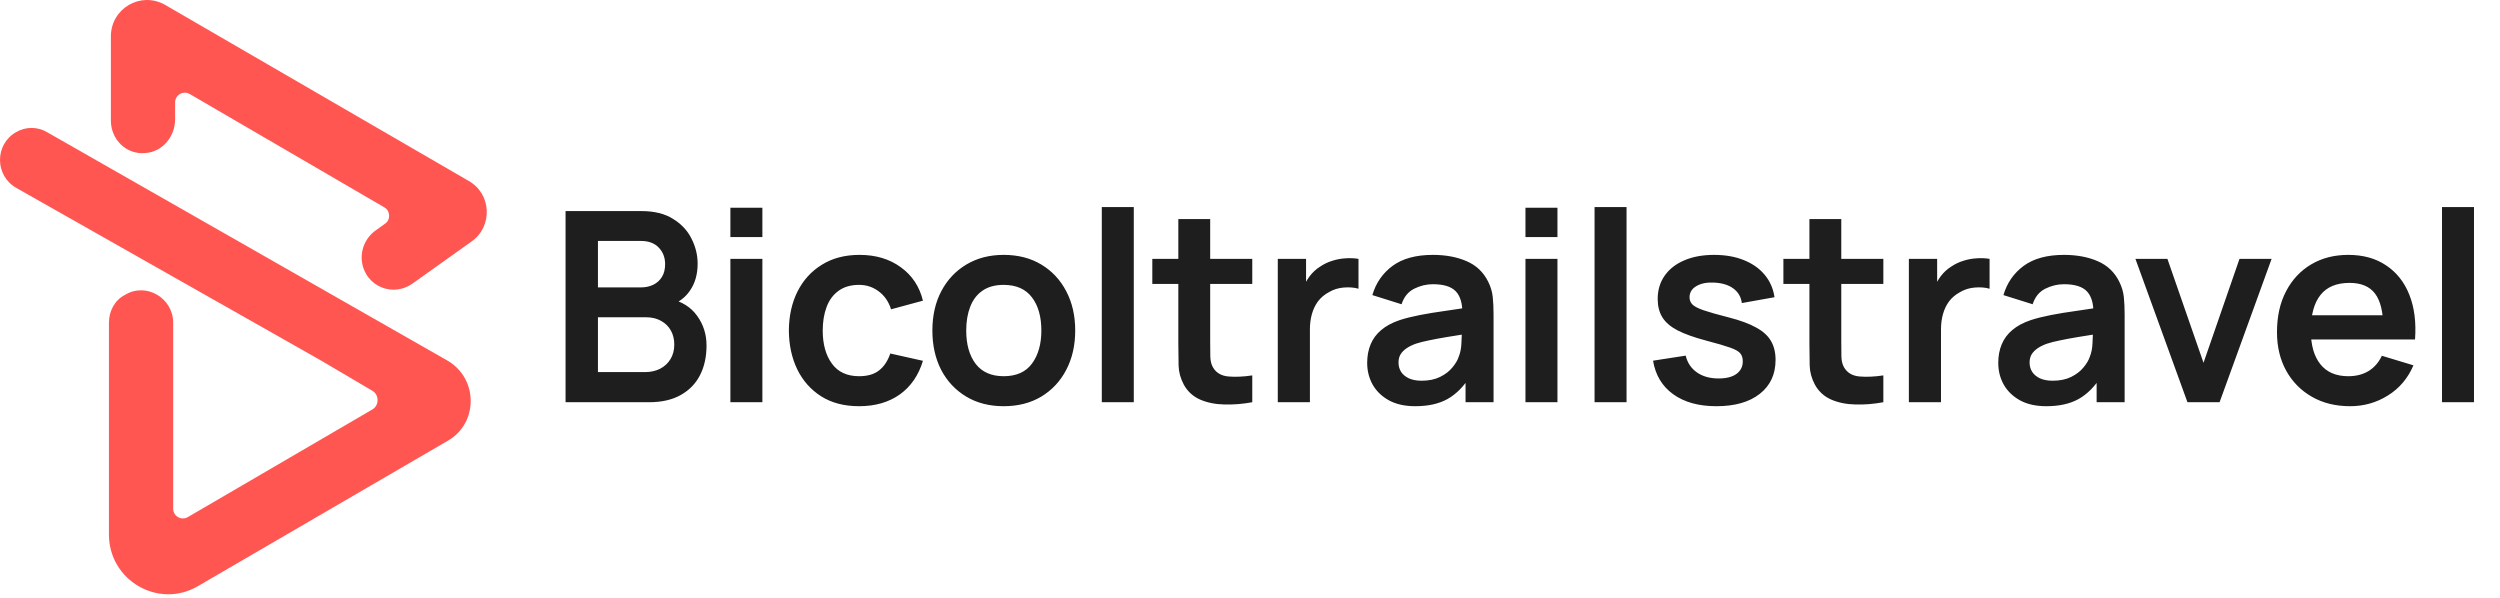
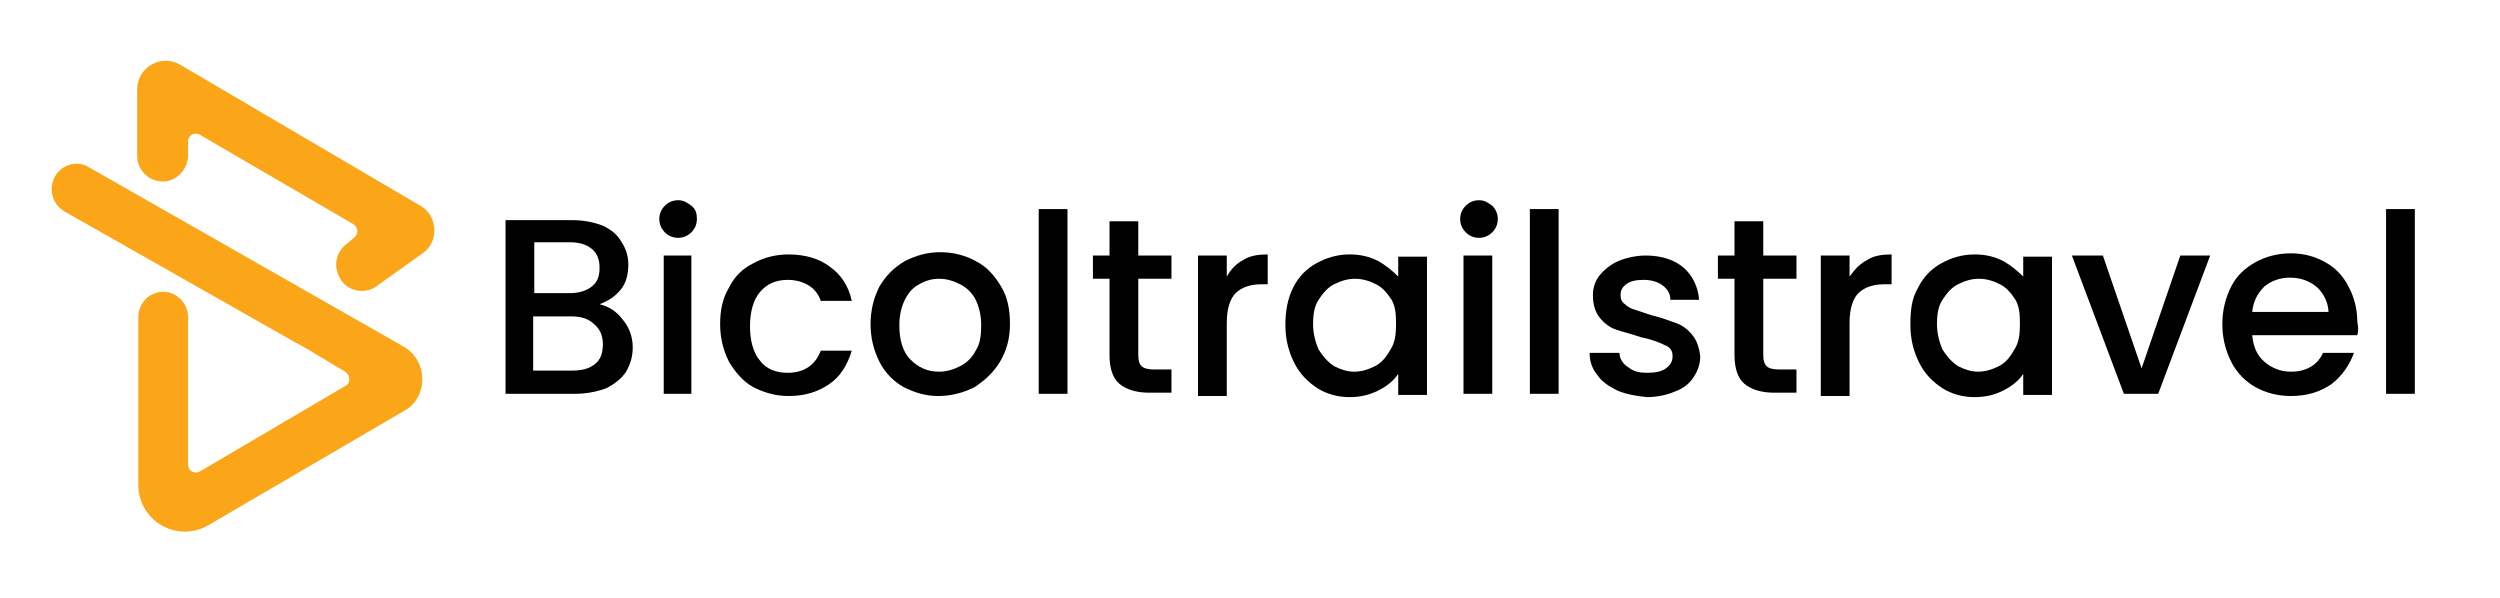
- <svg xmlns="http://www.w3.org/2000/svg" width="226" height="54" viewBox="0 0 226 54" fill="none">
-   <path d="M1.43 11.96C-0.486 13.073 -0.486 15.883 1.488 16.996L27.847 31.926L29.182 32.687L33.653 35.322C34.292 35.673 34.292 36.669 33.653 37.02L16.99 46.74C16.409 47.091 15.655 46.681 15.655 45.978V29.174C15.655 26.949 13.216 25.485 11.3 26.657C10.371 27.125 9.848 28.12 9.848 29.174V48.32C9.848 52.478 14.319 55.054 17.861 53.005L40.504 39.831C43.233 38.25 43.233 34.268 40.504 32.629L4.275 11.96C3.404 11.433 2.301 11.433 1.43 11.96Z" fill="#FF5652" />
-   <path d="M35.569 26.188C34.582 26.188 33.595 25.661 33.072 24.724C32.318 23.378 32.724 21.68 34.001 20.801L34.814 20.216C35.337 19.865 35.279 19.045 34.756 18.752L17.164 8.506C16.583 8.154 15.829 8.564 15.829 9.267V10.789C15.829 12.312 14.726 13.717 13.158 13.834C11.416 14.009 10.023 12.604 10.023 10.906V3.295C10.023 0.777 12.693 -0.804 14.9 0.426L42.362 16.352C44.452 17.523 44.568 20.509 42.594 21.855L37.253 25.661C36.73 26.012 36.15 26.188 35.569 26.188Z" fill="#FF5652" />
-   <path d="M51.127 36.361V19.081H57.978C59.147 19.081 60.102 19.317 60.846 19.789C61.599 20.253 62.154 20.849 62.514 21.577C62.883 22.305 63.066 23.057 63.066 23.833C63.066 24.785 62.839 25.593 62.383 26.257C61.934 26.921 61.322 27.369 60.547 27.601V27.001C61.635 27.249 62.459 27.765 63.019 28.549C63.587 29.333 63.87 30.225 63.87 31.225C63.87 32.249 63.675 33.145 63.282 33.913C62.891 34.681 62.306 35.281 61.531 35.713C60.763 36.145 59.81 36.361 58.675 36.361H51.127ZM54.054 33.637H58.315C58.819 33.637 59.27 33.537 59.67 33.337C60.071 33.129 60.383 32.841 60.606 32.473C60.839 32.097 60.955 31.653 60.955 31.141C60.955 30.677 60.855 30.261 60.654 29.893C60.455 29.525 60.163 29.233 59.779 29.017C59.395 28.793 58.934 28.681 58.398 28.681H54.054V33.637ZM54.054 25.981H57.943C58.358 25.981 58.73 25.901 59.059 25.741C59.386 25.581 59.647 25.345 59.839 25.033C60.031 24.721 60.127 24.337 60.127 23.881C60.127 23.281 59.934 22.781 59.55 22.381C59.166 21.981 58.63 21.781 57.943 21.781H54.054V25.981ZM66.027 21.433V18.781H68.919V21.433H66.027ZM66.027 36.361V23.401H68.919V36.361H66.027ZM77.662 36.721C76.326 36.721 75.186 36.425 74.242 35.833C73.298 35.233 72.574 34.417 72.07 33.385C71.574 32.353 71.322 31.185 71.314 29.881C71.322 28.553 71.582 27.377 72.094 26.353C72.614 25.321 73.35 24.513 74.302 23.929C75.254 23.337 76.386 23.041 77.698 23.041C79.17 23.041 80.414 23.413 81.43 24.157C82.454 24.893 83.122 25.901 83.434 27.181L80.554 27.961C80.33 27.265 79.958 26.725 79.438 26.341C78.918 25.949 78.326 25.753 77.662 25.753C76.91 25.753 76.29 25.933 75.802 26.293C75.314 26.645 74.954 27.133 74.722 27.757C74.49 28.381 74.374 29.089 74.374 29.881C74.374 31.113 74.65 32.109 75.202 32.869C75.754 33.629 76.574 34.009 77.662 34.009C78.43 34.009 79.034 33.833 79.474 33.481C79.922 33.129 80.258 32.621 80.482 31.957L83.434 32.617C83.034 33.937 82.334 34.953 81.334 35.665C80.334 36.369 79.11 36.721 77.662 36.721ZM90.731 36.721C89.435 36.721 88.303 36.429 87.335 35.845C86.367 35.261 85.615 34.457 85.079 33.433C84.551 32.401 84.287 31.217 84.287 29.881C84.287 28.521 84.559 27.329 85.103 26.305C85.647 25.281 86.403 24.481 87.371 23.905C88.339 23.329 89.459 23.041 90.731 23.041C92.035 23.041 93.171 23.333 94.139 23.917C95.107 24.501 95.859 25.309 96.395 26.341C96.931 27.365 97.199 28.545 97.199 29.881C97.199 31.225 96.927 32.413 96.383 33.445C95.847 34.469 95.095 35.273 94.127 35.857C93.159 36.433 92.027 36.721 90.731 36.721ZM90.731 34.009C91.883 34.009 92.739 33.625 93.299 32.857C93.859 32.089 94.139 31.097 94.139 29.881C94.139 28.625 93.855 27.625 93.287 26.881C92.719 26.129 91.867 25.753 90.731 25.753C89.955 25.753 89.315 25.929 88.811 26.281C88.315 26.625 87.947 27.109 87.707 27.733C87.467 28.349 87.347 29.065 87.347 29.881C87.347 31.137 87.631 32.141 88.199 32.893C88.775 33.637 89.619 34.009 90.731 34.009ZM99.603 36.361V18.721H102.495V36.361H99.603ZM113.205 36.361C112.349 36.521 111.509 36.589 110.685 36.565C109.869 36.549 109.137 36.401 108.489 36.121C107.841 35.833 107.349 35.381 107.013 34.765C106.717 34.205 106.561 33.633 106.545 33.049C106.529 32.465 106.521 31.805 106.521 31.069V19.801H109.401V30.901C109.401 31.421 109.405 31.877 109.413 32.269C109.429 32.661 109.513 32.981 109.665 33.229C109.953 33.709 110.413 33.977 111.045 34.033C111.677 34.089 112.397 34.057 113.205 33.937V36.361ZM104.169 25.669V23.401H113.205V25.669H104.169ZM115.512 36.361V23.401H118.068V26.557L117.756 26.149C117.916 25.717 118.128 25.325 118.392 24.973C118.664 24.613 118.988 24.317 119.364 24.085C119.684 23.869 120.036 23.701 120.42 23.581C120.812 23.453 121.212 23.377 121.62 23.353C122.028 23.321 122.424 23.337 122.808 23.401V26.101C122.424 25.989 121.98 25.953 121.476 25.993C120.98 26.033 120.532 26.173 120.132 26.413C119.732 26.629 119.404 26.905 119.148 27.241C118.9 27.577 118.716 27.961 118.596 28.393C118.476 28.817 118.416 29.277 118.416 29.773V36.361H115.512ZM127.937 36.721C127.001 36.721 126.209 36.545 125.561 36.193C124.913 35.833 124.421 35.357 124.085 34.765C123.757 34.173 123.593 33.521 123.593 32.809C123.593 32.185 123.697 31.625 123.905 31.129C124.113 30.625 124.433 30.193 124.865 29.833C125.297 29.465 125.857 29.165 126.545 28.933C127.065 28.765 127.673 28.613 128.369 28.477C129.073 28.341 129.833 28.217 130.649 28.105C131.473 27.985 132.333 27.857 133.229 27.721L132.197 28.309C132.205 27.413 132.005 26.753 131.597 26.329C131.189 25.905 130.501 25.693 129.533 25.693C128.949 25.693 128.385 25.829 127.841 26.101C127.297 26.373 126.917 26.841 126.701 27.505L124.061 26.677C124.381 25.581 124.989 24.701 125.885 24.037C126.789 23.373 128.005 23.041 129.533 23.041C130.685 23.041 131.697 23.229 132.569 23.605C133.449 23.981 134.101 24.597 134.525 25.453C134.757 25.909 134.897 26.377 134.945 26.857C134.993 27.329 135.017 27.845 135.017 28.405V36.361H132.485V33.553L132.905 34.009C132.321 34.945 131.637 35.633 130.853 36.073C130.077 36.505 129.105 36.721 127.937 36.721ZM128.513 34.417C129.169 34.417 129.729 34.301 130.193 34.069C130.657 33.837 131.025 33.553 131.297 33.217C131.577 32.881 131.765 32.565 131.861 32.269C132.013 31.901 132.097 31.481 132.113 31.009C132.137 30.529 132.149 30.141 132.149 29.845L133.037 30.109C132.165 30.245 131.417 30.365 130.793 30.469C130.169 30.573 129.633 30.673 129.185 30.769C128.737 30.857 128.341 30.957 127.997 31.069C127.661 31.189 127.377 31.329 127.145 31.489C126.913 31.649 126.733 31.833 126.605 32.041C126.485 32.249 126.425 32.493 126.425 32.773C126.425 33.093 126.505 33.377 126.665 33.625C126.825 33.865 127.057 34.057 127.361 34.201C127.673 34.345 128.057 34.417 128.513 34.417ZM137.902 21.433V18.781H140.794V21.433H137.902ZM137.902 36.361V23.401H140.794V36.361H137.902ZM144.148 36.361V18.721H147.04V36.361H144.148ZM155.159 36.721C153.559 36.721 152.259 36.361 151.259 35.641C150.259 34.921 149.651 33.909 149.435 32.605L152.387 32.149C152.539 32.789 152.875 33.293 153.395 33.661C153.915 34.029 154.571 34.213 155.363 34.213C156.059 34.213 156.595 34.077 156.971 33.805C157.355 33.525 157.547 33.145 157.547 32.665C157.547 32.369 157.475 32.133 157.331 31.957C157.195 31.773 156.891 31.597 156.419 31.429C155.947 31.261 155.223 31.049 154.247 30.793C153.159 30.505 152.295 30.197 151.655 29.869C151.015 29.533 150.555 29.137 150.275 28.681C149.995 28.225 149.855 27.673 149.855 27.025C149.855 26.217 150.067 25.513 150.491 24.913C150.915 24.313 151.507 23.853 152.267 23.533C153.027 23.205 153.923 23.041 154.955 23.041C155.963 23.041 156.855 23.197 157.631 23.509C158.415 23.821 159.047 24.265 159.527 24.841C160.007 25.417 160.303 26.093 160.415 26.869L157.463 27.397C157.391 26.845 157.139 26.409 156.707 26.089C156.283 25.769 155.715 25.589 155.003 25.549C154.323 25.509 153.775 25.613 153.359 25.861C152.943 26.101 152.735 26.441 152.735 26.881C152.735 27.129 152.819 27.341 152.987 27.517C153.155 27.693 153.491 27.869 153.995 28.045C154.507 28.221 155.267 28.437 156.275 28.693C157.307 28.957 158.131 29.261 158.747 29.605C159.371 29.941 159.819 30.345 160.091 30.817C160.371 31.289 160.511 31.861 160.511 32.533C160.511 33.837 160.035 34.861 159.083 35.605C158.139 36.349 156.831 36.721 155.159 36.721ZM170.255 36.361C169.399 36.521 168.559 36.589 167.735 36.565C166.919 36.549 166.187 36.401 165.539 36.121C164.891 35.833 164.399 35.381 164.063 34.765C163.767 34.205 163.611 33.633 163.595 33.049C163.579 32.465 163.571 31.805 163.571 31.069V19.801H166.451V30.901C166.451 31.421 166.455 31.877 166.463 32.269C166.479 32.661 166.563 32.981 166.715 33.229C167.003 33.709 167.463 33.977 168.095 34.033C168.727 34.089 169.447 34.057 170.255 33.937V36.361ZM161.219 25.669V23.401H170.255V25.669H161.219ZM172.562 36.361V23.401H175.118V26.557L174.806 26.149C174.966 25.717 175.178 25.325 175.442 24.973C175.714 24.613 176.038 24.317 176.414 24.085C176.734 23.869 177.086 23.701 177.47 23.581C177.862 23.453 178.262 23.377 178.67 23.353C179.078 23.321 179.474 23.337 179.858 23.401V26.101C179.474 25.989 179.03 25.953 178.526 25.993C178.03 26.033 177.582 26.173 177.182 26.413C176.782 26.629 176.454 26.905 176.198 27.241C175.95 27.577 175.766 27.961 175.646 28.393C175.526 28.817 175.466 29.277 175.466 29.773V36.361H172.562ZM184.987 36.721C184.051 36.721 183.259 36.545 182.611 36.193C181.963 35.833 181.471 35.357 181.135 34.765C180.807 34.173 180.643 33.521 180.643 32.809C180.643 32.185 180.747 31.625 180.955 31.129C181.163 30.625 181.483 30.193 181.915 29.833C182.347 29.465 182.907 29.165 183.595 28.933C184.115 28.765 184.723 28.613 185.419 28.477C186.123 28.341 186.883 28.217 187.699 28.105C188.523 27.985 189.383 27.857 190.279 27.721L189.247 28.309C189.255 27.413 189.055 26.753 188.647 26.329C188.239 25.905 187.551 25.693 186.583 25.693C185.999 25.693 185.435 25.829 184.891 26.101C184.347 26.373 183.967 26.841 183.751 27.505L181.111 26.677C181.431 25.581 182.039 24.701 182.935 24.037C183.839 23.373 185.055 23.041 186.583 23.041C187.735 23.041 188.747 23.229 189.619 23.605C190.499 23.981 191.151 24.597 191.575 25.453C191.807 25.909 191.947 26.377 191.995 26.857C192.043 27.329 192.067 27.845 192.067 28.405V36.361H189.535V33.553L189.955 34.009C189.371 34.945 188.687 35.633 187.903 36.073C187.127 36.505 186.155 36.721 184.987 36.721ZM185.563 34.417C186.219 34.417 186.779 34.301 187.243 34.069C187.707 33.837 188.075 33.553 188.347 33.217C188.627 32.881 188.815 32.565 188.911 32.269C189.063 31.901 189.147 31.481 189.163 31.009C189.187 30.529 189.199 30.141 189.199 29.845L190.087 30.109C189.215 30.245 188.467 30.365 187.843 30.469C187.219 30.573 186.683 30.673 186.235 30.769C185.787 30.857 185.391 30.957 185.047 31.069C184.711 31.189 184.427 31.329 184.195 31.489C183.963 31.649 183.783 31.833 183.655 32.041C183.535 32.249 183.475 32.493 183.475 32.773C183.475 33.093 183.555 33.377 183.715 33.625C183.875 33.865 184.107 34.057 184.411 34.201C184.723 34.345 185.107 34.417 185.563 34.417ZM197.746 36.361L193.042 23.401H195.934L199.198 32.797L202.45 23.401H205.354L200.65 36.361H197.746ZM212.451 36.721C211.139 36.721 209.987 36.437 208.995 35.869C208.003 35.301 207.227 34.513 206.667 33.505C206.115 32.497 205.839 31.337 205.839 30.025C205.839 28.609 206.111 27.381 206.655 26.341C207.199 25.293 207.955 24.481 208.923 23.905C209.891 23.329 211.011 23.041 212.283 23.041C213.627 23.041 214.767 23.357 215.703 23.989C216.647 24.613 217.347 25.497 217.803 26.641C218.259 27.785 218.431 29.133 218.319 30.685H215.451V29.629C215.443 28.221 215.195 27.193 214.707 26.545C214.219 25.897 213.451 25.573 212.403 25.573C211.219 25.573 210.339 25.941 209.763 26.677C209.187 27.405 208.899 28.473 208.899 29.881C208.899 31.193 209.187 32.209 209.763 32.929C210.339 33.649 211.179 34.009 212.283 34.009C212.995 34.009 213.607 33.853 214.119 33.541C214.639 33.221 215.039 32.761 215.319 32.161L218.175 33.025C217.679 34.193 216.911 35.101 215.871 35.749C214.839 36.397 213.699 36.721 212.451 36.721ZM207.987 30.685V28.501H216.903V30.685H207.987ZM220.757 36.361V18.721H223.649V36.361H220.757Z" fill="#1E1E1E" />
+ <svg xmlns="http://www.w3.org/2000/svg" version="1.1" id="Layer_1" x="0px" y="0px" viewBox="0 0 226 54" style="enable-background:new 0 0 226 54;" xml:space="preserve">
+   <style type="text/css">
+ 	.st0{fill:#FBA518;}
+ 	.st1{fill:#A89C29;}
+ </style>
+   <path class="st0" d="M5.8,15.1c-1.5,0.9-1.5,3.1,0,4l20.8,11.8l1.1,0.6l3.5,2.1c0.5,0.3,0.5,1.1,0,1.3l-13.1,7.7  c-0.5,0.3-1.1,0-1.1-0.6V28.7c0-1.8-1.9-2.9-3.4-2c-0.7,0.4-1.1,1.2-1.1,2v15.1c0,3.3,3.5,5.3,6.3,3.7l17.8-10.4  c2.1-1.2,2.1-4.4,0-5.7L8,15.1C7.4,14.7,6.5,14.7,5.8,15.1z" />
+   <path class="st0" d="M32.7,26.3c-0.8,0-1.6-0.4-2-1.2c-0.6-1.1-0.3-2.4,0.7-3.1l0.6-0.5c0.4-0.3,0.4-0.9,0-1.2l-13.9-8.1  c-0.5-0.3-1.1,0-1.1,0.6V14c0,1.2-0.9,2.3-2.1,2.4c-1.4,0.1-2.5-1-2.5-2.3v-6c0-2,2.1-3.2,3.8-2.3L38,18.6c1.6,0.9,1.7,3.3,0.2,4.3  l-4.2,3C33.6,26.2,33.1,26.3,32.7,26.3z" />
+   <g>
+     <path class="st1" d="M46.7,115.1V97.8h6.9c1.2,0,2.1,0.2,2.9,0.7c0.8,0.5,1.3,1.1,1.7,1.8c0.4,0.7,0.6,1.5,0.6,2.3   c0,1-0.2,1.8-0.7,2.4c-0.4,0.7-1.1,1.1-1.8,1.3v-0.6c1.1,0.2,1.9,0.8,2.5,1.5c0.6,0.8,0.9,1.7,0.9,2.7s-0.2,1.9-0.6,2.7   c-0.4,0.8-1,1.4-1.8,1.8s-1.7,0.6-2.9,0.6L46.7,115.1L46.7,115.1z M49.7,112.4H54c0.5,0,1-0.1,1.4-0.3c0.4-0.2,0.7-0.5,0.9-0.9   s0.3-0.8,0.3-1.3s-0.1-0.9-0.3-1.2c-0.2-0.4-0.5-0.7-0.9-0.9c-0.4-0.2-0.8-0.3-1.4-0.3h-4.3V112.4z M49.7,104.7h3.9   c0.4,0,0.8-0.1,1.1-0.2c0.3-0.2,0.6-0.4,0.8-0.7c0.2-0.3,0.3-0.7,0.3-1.2c0-0.6-0.2-1.1-0.6-1.5c-0.4-0.4-0.9-0.6-1.6-0.6h-3.9   V104.7z M61.6,100.1v-2.7h2.9v2.7H61.6z M61.6,115.1v-13h2.9v13H61.6z M73.3,115.4c-1.3,0-2.5-0.3-3.4-0.9s-1.7-1.4-2.2-2.4   s-0.7-2.2-0.8-3.5c0-1.3,0.3-2.5,0.8-3.5s1.3-1.8,2.2-2.4c1-0.6,2.1-0.9,3.4-0.9c1.5,0,2.7,0.4,3.7,1.1s1.7,1.7,2,3l-2.9,0.8   c-0.2-0.7-0.6-1.2-1.1-1.6s-1.1-0.6-1.8-0.6c-0.8,0-1.4,0.2-1.9,0.5c-0.5,0.4-0.8,0.8-1.1,1.5c-0.2,0.6-0.3,1.3-0.3,2.1   c0,1.2,0.3,2.2,0.8,3c0.6,0.8,1.4,1.1,2.5,1.1c0.8,0,1.4-0.2,1.8-0.5c0.4-0.4,0.8-0.9,1-1.5l3,0.7c-0.4,1.3-1.1,2.3-2.1,3   C76,115.1,74.7,115.4,73.3,115.4z M86.4,115.4c-1.3,0-2.4-0.3-3.4-0.9s-1.7-1.4-2.3-2.4c-0.5-1-0.8-2.2-0.8-3.6s0.3-2.6,0.8-3.6   s1.3-1.8,2.3-2.4s2.1-0.9,3.4-0.9s2.4,0.3,3.4,0.9s1.7,1.4,2.3,2.4c0.5,1,0.8,2.2,0.8,3.5s-0.3,2.5-0.8,3.6c-0.5,1-1.3,1.8-2.3,2.4   C88.8,115.1,87.6,115.4,86.4,115.4z M86.4,112.7c1.2,0,2-0.4,2.6-1.2c0.6-0.8,0.8-1.8,0.8-3c0-1.3-0.3-2.3-0.9-3   c-0.6-0.8-1.4-1.1-2.6-1.1c-0.8,0-1.4,0.2-1.9,0.5s-0.9,0.8-1.1,1.5c-0.2,0.6-0.4,1.3-0.4,2.1c0,1.3,0.3,2.3,0.9,3   C84.4,112.4,85.2,112.7,86.4,112.7z M95.2,115.1V97.4h2.9V115L95.2,115.1L95.2,115.1z M108.8,115.1c-0.9,0.2-1.7,0.2-2.5,0.2   s-1.5-0.2-2.2-0.4c-0.6-0.3-1.1-0.7-1.5-1.4c-0.3-0.6-0.5-1.1-0.5-1.7s0-1.2,0-2V98.5h2.9v11.1c0,0.5,0,1,0,1.4s0.1,0.7,0.3,1   c0.3,0.5,0.7,0.7,1.4,0.8c0.6,0.1,1.4,0,2.2-0.1v2.4C108.9,115.1,108.8,115.1,108.8,115.1z M99.8,104.4v-2.3h9v2.3H99.8z    M111.1,115.1v-13h2.6v3.2l-0.3-0.4c0.2-0.4,0.4-0.8,0.6-1.2c0.3-0.4,0.6-0.7,1-0.9c0.3-0.2,0.7-0.4,1.1-0.5s0.8-0.2,1.2-0.2   c0.4,0,0.8,0,1.2,0v2.7c-0.4-0.1-0.8-0.1-1.3-0.1s-0.9,0.2-1.3,0.4c-0.4,0.2-0.7,0.5-1,0.8c-0.2,0.3-0.4,0.7-0.6,1.2   c-0.1,0.4-0.2,0.9-0.2,1.4v6.6H111.1z M123.6,115.4c-0.9,0-1.7-0.2-2.4-0.5c-0.6-0.4-1.1-0.8-1.5-1.4c-0.3-0.6-0.5-1.2-0.5-2   c0-0.6,0.1-1.2,0.3-1.7c0.2-0.5,0.5-0.9,1-1.3c0.4-0.4,1-0.7,1.7-0.9c0.5-0.2,1.1-0.3,1.8-0.5c0.7-0.1,1.5-0.3,2.3-0.4   s1.7-0.2,2.6-0.4l-1,0.6c0-0.9-0.2-1.6-0.6-2s-1.1-0.6-2.1-0.6c-0.6,0-1.1,0.1-1.7,0.4c-0.5,0.3-0.9,0.7-1.1,1.4l-2.6-0.8   c0.3-1.1,0.9-2,1.8-2.6c0.9-0.7,2.1-1,3.6-1c1.2,0,2.2,0.2,3,0.6c0.9,0.4,1.5,1,2,1.8c0.2,0.5,0.4,0.9,0.4,1.4s0.1,1,0.1,1.5v8   h-2.5v-2.8l0.4,0.5c-0.6,0.9-1.3,1.6-2.1,2.1C125.7,115.2,124.7,115.4,123.6,115.4z M124.1,113.1c0.7,0,1.2-0.1,1.7-0.3   c0.5-0.2,0.8-0.5,1.1-0.9c0.3-0.3,0.5-0.7,0.6-0.9c0.2-0.4,0.2-0.8,0.3-1.3c0-0.5,0-0.9,0-1.2l0.9,0.3c-0.9,0.1-1.6,0.3-2.2,0.4   s-1.2,0.2-1.6,0.3c-0.4,0.1-0.8,0.2-1.2,0.3c-0.3,0.1-0.6,0.3-0.9,0.4c-0.2,0.2-0.4,0.3-0.5,0.6c-0.1,0.2-0.2,0.5-0.2,0.7   c0,0.3,0.1,0.6,0.2,0.9c0.2,0.2,0.4,0.4,0.7,0.6C123.3,113.1,123.7,113.1,124.1,113.1z M133.5,100.1v-2.7h2.9v2.7H133.5z    M133.5,115.1v-13h2.9v13H133.5z M139.8,115.1V97.4h2.9V115L139.8,115.1L139.8,115.1z M150.8,115.4c-1.6,0-2.9-0.4-3.9-1.1   s-1.6-1.7-1.8-3l3-0.5c0.2,0.6,0.5,1.1,1,1.5s1.2,0.6,2,0.6c0.7,0,1.2-0.1,1.6-0.4c0.4-0.3,0.6-0.7,0.6-1.1c0-0.3-0.1-0.5-0.2-0.7   c-0.1-0.2-0.4-0.4-0.9-0.5s-1.2-0.4-2.2-0.6c-1.1-0.3-2-0.6-2.6-0.9s-1.1-0.7-1.4-1.2c-0.3-0.5-0.4-1-0.4-1.7   c0-0.8,0.2-1.5,0.6-2.1s1-1.1,1.8-1.4s1.7-0.5,2.7-0.5s1.9,0.2,2.7,0.5s1.4,0.8,1.9,1.3c0.5,0.6,0.8,1.3,0.9,2l-3,0.5   c-0.1-0.6-0.3-1-0.8-1.3c-0.4-0.3-1-0.5-1.7-0.5s-1.2,0.1-1.6,0.3c-0.4,0.2-0.6,0.6-0.6,1c0,0.2,0.1,0.5,0.3,0.6   c0.2,0.2,0.5,0.4,1,0.5c0.5,0.2,1.3,0.4,2.3,0.6c1,0.3,1.9,0.6,2.5,0.9s1.1,0.7,1.3,1.2c0.3,0.5,0.4,1,0.4,1.7   c0,1.3-0.5,2.3-1.4,3.1C153.8,115.1,152.5,115.4,150.8,115.4z M165.9,115.1c-0.9,0.2-1.7,0.2-2.5,0.2s-1.5-0.2-2.2-0.4   c-0.6-0.3-1.1-0.7-1.5-1.4c-0.3-0.6-0.5-1.1-0.5-1.7s0-1.2,0-2V98.5h2.9v11.1c0,0.5,0,1,0,1.4s0.1,0.7,0.3,1   c0.3,0.5,0.7,0.7,1.4,0.8s1.4,0,2.2-0.1L165.9,115.1L165.9,115.1z M156.8,104.4v-2.3h9v2.3H156.8z M168.2,115.1v-13h2.6v3.2   l-0.3-0.4c0.2-0.4,0.4-0.8,0.6-1.2c0.3-0.4,0.6-0.7,1-0.9c0.3-0.2,0.7-0.4,1.1-0.5c0.4-0.1,0.8-0.2,1.2-0.2s0.8,0,1.2,0v2.7   c-0.4-0.1-0.8-0.1-1.3-0.1s-0.9,0.2-1.3,0.4c-0.4,0.2-0.7,0.5-1,0.8c-0.2,0.3-0.4,0.7-0.6,1.2c-0.1,0.4-0.2,0.9-0.2,1.4v6.6H168.2z    M180.6,115.4c-0.9,0-1.7-0.2-2.4-0.5c-0.6-0.4-1.1-0.8-1.5-1.4c-0.3-0.6-0.5-1.2-0.5-2c0-0.6,0.1-1.2,0.3-1.7s0.5-0.9,1-1.3   c0.4-0.4,1-0.7,1.7-0.9c0.5-0.2,1.1-0.3,1.8-0.5c0.7-0.1,1.5-0.3,2.3-0.4s1.7-0.2,2.6-0.4l-1,0.6c0-0.9-0.2-1.6-0.6-2   c-0.4-0.4-1.1-0.6-2.1-0.6c-0.6,0-1.1,0.1-1.7,0.4c-0.5,0.3-0.9,0.7-1.1,1.4l-2.6-0.8c0.3-1.1,0.9-2,1.8-2.6c0.9-0.7,2.1-1,3.6-1   c1.2,0,2.2,0.2,3,0.6c0.9,0.4,1.5,1,2,1.8c0.2,0.5,0.4,0.9,0.4,1.4s0.1,1,0.1,1.5v8h-2.5v-2.8l0.4,0.5c-0.6,0.9-1.3,1.6-2.1,2.1   C182.7,115.2,181.8,115.4,180.6,115.4z M181.2,113.1c0.7,0,1.2-0.1,1.7-0.3c0.5-0.2,0.8-0.5,1.1-0.9c0.3-0.3,0.5-0.7,0.6-0.9   c0.2-0.4,0.2-0.8,0.3-1.3c0-0.5,0-0.9,0-1.2l0.9,0.3c-0.9,0.1-1.6,0.3-2.2,0.4c-0.6,0.1-1.2,0.2-1.6,0.3c-0.4,0.1-0.8,0.2-1.2,0.3   c-0.3,0.1-0.6,0.3-0.9,0.4c-0.2,0.2-0.4,0.3-0.5,0.6c-0.1,0.2-0.2,0.5-0.2,0.7c0,0.3,0.1,0.6,0.2,0.9c0.2,0.2,0.4,0.4,0.7,0.6   C180.3,113.1,180.7,113.1,181.2,113.1z M193.4,115.1l-4.7-13h2.9l3.3,9.4l3.3-9.4h2.9l-4.7,13H193.4z M208.1,115.4   c-1.3,0-2.5-0.3-3.5-0.9s-1.8-1.4-2.3-2.4c-0.6-1-0.8-2.2-0.8-3.5c0-1.4,0.3-2.6,0.8-3.7c0.5-1,1.3-1.9,2.3-2.4   c1-0.6,2.1-0.9,3.4-0.9c1.3,0,2.5,0.3,3.4,0.9s1.6,1.5,2.1,2.7c0.5,1.1,0.6,2.5,0.5,4h-2.9v-1.1c0-1.4-0.3-2.4-0.7-3.1   c-0.5-0.6-1.3-1-2.3-1c-1.2,0-2.1,0.4-2.6,1.1c-0.6,0.7-0.9,1.8-0.9,3.2c0,1.3,0.3,2.3,0.9,3s1.4,1.1,2.5,1.1   c0.7,0,1.3-0.2,1.8-0.5s0.9-0.8,1.2-1.4l2.9,0.9c-0.5,1.2-1.3,2.1-2.3,2.7C210.5,115.1,209.3,115.4,208.1,115.4z M203.6,109.4v-2.2   h8.9v2.2H203.6z M216.4,115.1V97.4h2.9V115L216.4,115.1L216.4,115.1z" />
+   </g>
+   <g>
+     <path d="M50.5-28.7c0-0.7,0-1.3,0-1.8s0-1-0.1-1.4c0-0.4-0.1-0.7-0.1-1s-0.1-0.5-0.1-0.6l0,0c0.2,0,0.3,0,0.5,0s0.3,0,0.5,0   s0.4,0,0.6,0c0.3,0,0.7,0,1.2-0.1s1.2-0.1,2-0.1c0.7,0,1.4,0.1,2.1,0.3c0.6,0.2,1.2,0.5,1.6,0.8c0.5,0.4,0.8,0.8,1.1,1.3   s0.4,1.1,0.4,1.8c0,0.6-0.1,1.1-0.2,1.5c-0.2,0.5-0.4,0.8-0.7,1.2c-0.3,0.3-0.6,0.6-1,0.8c-0.4,0.2-0.8,0.4-1.3,0.5   c0.7,0.1,1.3,0.3,1.9,0.5c0.6,0.3,1.1,0.6,1.5,1s0.7,0.8,1,1.3c0.2,0.5,0.3,1.1,0.3,1.7c0,1.7-0.6,3.1-1.7,3.9s-2.9,1.6-5.2,1.6   c-0.2,0-0.5,0-0.9,0c-0.3,0-0.7,0-1-0.1c-0.3,0-0.7,0-1-0.1c-0.3,0-0.6,0-0.9,0h-0.8l0,0c0-0.2,0.1-0.4,0.1-0.6   c0-0.3,0.1-0.6,0.1-1s0.1-0.8,0.1-1.4s0-1.1,0-1.8C50.5-20.5,50.5-28.7,50.5-28.7z M52.8-25.5c0.2,0,0.4,0,0.6,0s0.4,0,0.6,0   c0.6,0,1.1-0.1,1.5-0.2c0.5-0.2,0.9-0.4,1.2-0.7s0.6-0.7,0.8-1.2s0.3-1.1,0.3-1.7c0-0.5-0.1-1-0.2-1.5s-0.3-0.8-0.6-1.1   s-0.6-0.5-1-0.7s-0.8-0.2-1.3-0.2c-0.3,0-0.6,0-0.8,0s-0.4,0.1-0.6,0.1c-0.2,0-0.4,0.1-0.5,0.1V-25.5z M55.1-24.5   c-0.6,0-1,0-1.4,0.1c-0.4,0-0.7,0.1-0.9,0.1v3.8c0,1,0,1.8,0,2.4s0.1,1.1,0.1,1.5c0.3,0,0.6,0.1,0.9,0.1c0.3,0,0.6,0,0.8,0   c1.6,0,2.7-0.3,3.4-1s1.1-1.8,1.1-3.2c0-0.6-0.1-1.1-0.3-1.5s-0.4-0.9-0.8-1.2s-0.8-0.6-1.3-0.8C56.4-24.5,55.8-24.5,55.1-24.5z" />
+     <path d="M64.7-23.6c0-0.7,0-1.3,0-1.8s0-1-0.1-1.4c0-0.4-0.1-0.7-0.1-1s-0.1-0.5-0.1-0.6l0,0h2.9l0,0c0,0.2-0.1,0.4-0.1,0.6   c0,0.3-0.1,0.6-0.1,1S67-26,67-25.4s0,1.1,0,1.8v3c0,0.7,0,1.3,0,1.8s0,1,0.1,1.4s0.1,0.7,0.1,1s0.1,0.5,0.1,0.6l0,0h-2.9l0,0   c0-0.2,0.1-0.4,0.1-0.6s0.1-0.6,0.1-1s0.1-0.8,0.1-1.4c0-0.5,0-1.1,0-1.8C64.7-20.6,64.7-23.6,64.7-23.6z M64.4-32.2   c0-0.2,0-0.4,0.1-0.5s0.2-0.3,0.3-0.4c0.1-0.1,0.3-0.2,0.4-0.3c0.2-0.1,0.3-0.1,0.5-0.1s0.4,0,0.5,0.1c0.2,0.1,0.3,0.2,0.4,0.3   s0.2,0.3,0.3,0.4s0.1,0.3,0.1,0.5c0,0.4-0.1,0.7-0.4,1s-0.6,0.4-1,0.4c-0.2,0-0.4,0-0.5-0.1c-0.2-0.1-0.3-0.2-0.4-0.3   s-0.2-0.3-0.3-0.4S64.4-32,64.4-32.2z" />
+     <path d="M81.1-18.4l-0.9,2.2c-0.2,0.1-0.5,0.2-0.8,0.3s-0.6,0.2-0.9,0.2c-0.3,0.1-0.6,0.1-0.9,0.1s-0.6,0-0.9,0   c-1,0-1.9-0.1-2.8-0.4s-1.6-0.7-2.2-1.3s-1.1-1.3-1.4-2.1s-0.5-1.8-0.5-2.8c0-0.9,0.2-1.8,0.5-2.6c0.4-0.8,0.9-1.5,1.5-2.1   s1.4-1,2.3-1.4s1.8-0.5,2.8-0.5c0.5,0,1,0,1.5,0.1s1,0.2,1.4,0.3l0.9,2.1l-0.1,0.1c-0.2-0.3-0.5-0.5-0.7-0.7   c-0.3-0.2-0.6-0.4-0.9-0.5s-0.7-0.3-1.1-0.3c-0.4-0.1-0.8-0.1-1.2-0.1c-0.6,0-1.2,0.1-1.8,0.3s-1,0.6-1.4,1s-0.7,1-0.9,1.6   c-0.2,0.6-0.3,1.3-0.3,2.1c0,0.9,0.1,1.7,0.3,2.5c0.2,0.8,0.5,1.4,0.9,2s0.9,1,1.5,1.3s1.3,0.5,2.1,0.5c0.4,0,0.8,0,1.1-0.1   c0.4-0.1,0.7-0.2,1.1-0.4c0.3-0.2,0.6-0.4,0.9-0.6s0.5-0.5,0.7-0.8L81.1-18.4z" />
+     <path d="M82.6-22.1c0-0.9,0.2-1.8,0.5-2.6c0.3-0.8,0.8-1.5,1.4-2.1s1.3-1,2.2-1.4s1.7-0.5,2.7-0.5c0.9,0,1.8,0.2,2.6,0.5   s1.5,0.8,2.2,1.3c0.6,0.6,1.1,1.3,1.4,2.1c0.4,0.8,0.5,1.7,0.5,2.8c0,0.9-0.1,1.7-0.4,2.5S95-18,94.4-17.4s-1.3,1.1-2.1,1.4   c-0.8,0.4-1.8,0.5-2.9,0.5c-0.9,0-1.8-0.2-2.6-0.5c-0.8-0.3-1.5-0.7-2.2-1.3c-0.6-0.6-1.1-1.3-1.5-2.1   C82.7-20.2,82.6-21.1,82.6-22.1z M89.6-16.4c0.6,0,1.1-0.1,1.6-0.3c0.5-0.2,0.9-0.6,1.3-1s0.6-1,0.8-1.6c0.2-0.6,0.3-1.3,0.3-2.1   c0-0.9-0.1-1.7-0.3-2.5s-0.5-1.4-0.9-2s-0.9-1-1.4-1.3s-1.2-0.5-2-0.5c-0.6,0-1.1,0.1-1.6,0.3s-0.9,0.6-1.3,1s-0.6,1-0.8,1.6   c-0.2,0.6-0.3,1.3-0.3,2.1c0,0.9,0.1,1.7,0.3,2.5c0.2,0.8,0.5,1.4,0.9,2s0.9,1,1.4,1.3C88.2-16.6,88.9-16.4,89.6-16.4z" />
+     <path d="M99-29.5c0-0.7,0-1.3,0-1.8s0-1-0.1-1.4c0-0.4-0.1-0.7-0.1-1s-0.1-0.5-0.1-0.6l0,0h2.9l0,0c0,0.2-0.1,0.4-0.1,0.6   c0,0.3-0.1,0.6-0.1,1s-0.1,0.8-0.1,1.4s0,1.1,0,1.8v8.9c0,0.7,0,1.3,0,1.8s0,1,0.1,1.4c0,0.4,0.1,0.7,0.1,1s0.1,0.5,0.1,0.6l0,0   h-2.9l0,0c0-0.2,0.1-0.4,0.1-0.6c0-0.3,0.1-0.6,0.1-1s0.1-0.8,0.1-1.4s0-1.1,0-1.8V-29.5z" />
+     <path d="M109.6-16.5c0.2,0,0.5,0,0.7-0.1s0.5-0.2,0.7-0.4c0.2-0.2,0.4-0.3,0.7-0.5s0.4-0.4,0.6-0.6l0.1,0.1l-0.8,2   c-0.1,0-0.2,0.1-0.4,0.2c-0.1,0.1-0.3,0.1-0.5,0.2s-0.4,0.1-0.7,0.2s-0.6,0.1-1,0.1c-1.1,0-2-0.3-2.6-0.9s-0.9-1.5-0.9-2.8v-8.5   l-2.1,0.1v-1.1c0.3,0,0.6,0,0.9,0c0.4,0,0.7,0,1.2,0c0-0.6,0-1.1,0-1.6s0-0.8-0.1-1.2c0-0.3-0.1-0.6-0.1-0.9c0-0.2-0.1-0.4-0.1-0.6   l0,0h2.9l0,0c0,0.2-0.1,0.4-0.1,0.6c0,0.2-0.1,0.5-0.1,0.8s-0.1,0.7-0.1,1.2s0,1,0,1.6c0.5,0,1,0,1.5,0s1,0,1.4,0s0.8,0,1-0.1   c0.3,0,0.5,0,0.6-0.1l-0.2,1.3c-0.4,0-0.9,0-1.3,0s-0.9,0-1.4,0s-1,0-1.6,0v8.6c0,0.5,0.1,0.9,0.2,1.3s0.3,0.6,0.4,0.8   c0.2,0.2,0.4,0.3,0.6,0.4C109.1-16.5,109.3-16.5,109.6-16.5z" />
+     <path d="M114.8-23.6c0-0.7,0-1.3,0-1.8s0-1-0.1-1.4c0-0.4-0.1-0.7-0.1-1s-0.1-0.5-0.1-0.6l0,0h2.9l0,0c-0.1,0.2-0.1,0.4-0.2,0.7   s-0.1,0.6-0.1,1.1c0.3-0.3,0.6-0.5,1-0.8c0.3-0.2,0.7-0.5,1-0.7s0.7-0.3,1.1-0.5s0.7-0.2,1.1-0.2c0.2,0,0.4,0,0.6,0s0.3,0,0.4,0.1   c0.1,0,0.3,0.1,0.4,0.1s0.2,0.1,0.3,0.1l-0.6,2.4h-0.2c-0.1-0.4-0.3-0.7-0.6-0.9c-0.3-0.2-0.6-0.3-1.1-0.3c-0.3,0-0.5,0-0.8,0.1   s-0.6,0.2-0.9,0.4s-0.6,0.3-0.9,0.6s-0.6,0.4-0.8,0.7c0,0.2,0,0.5,0,0.8s0,0.6,0,0.9v3.2c0,0.7,0,1.3,0,1.8s0,1,0.1,1.4   c0,0.4,0.1,0.7,0.1,1s0.1,0.5,0.1,0.6l0,0h-2.9l0,0c0-0.2,0.1-0.4,0.1-0.6c0-0.3,0.1-0.6,0.1-1s0.1-0.8,0.1-1.4s0-1.1,0-1.8V-23.6z   " />
+     <path d="M123.3-19.4c0-0.7,0.1-1.2,0.4-1.7s0.6-0.9,1.1-1.2c0.4-0.3,1-0.6,1.5-0.8c0.6-0.2,1.2-0.4,1.8-0.5s1.2-0.2,1.8-0.2   s1.1-0.1,1.6-0.1v-0.6c0-0.5-0.1-1-0.2-1.4s-0.3-0.7-0.6-1s-0.6-0.5-0.9-0.6s-0.8-0.2-1.2-0.2c-0.3,0-0.6,0-0.9,0.1   c-0.3,0-0.6,0.1-0.9,0.2s-0.6,0.3-1,0.5c-0.3,0.2-0.7,0.5-1.1,0.8l-0.1-0.1l0.8-1.8c0.3-0.1,0.5-0.2,0.8-0.3   c0.3-0.1,0.5-0.1,0.8-0.2c0.3,0,0.6-0.1,0.8-0.1c0.3,0,0.6,0,0.9,0c0.9,0,1.6,0.1,2.2,0.3c0.6,0.2,1.1,0.5,1.5,0.9s0.7,0.8,0.9,1.3   s0.3,1,0.3,1.6v4.1c0,0.7,0,1.3,0,1.8s0,1,0.1,1.4s0.1,0.7,0.1,1s0.1,0.5,0.1,0.6l0,0h-2.7l0,0c0-0.1,0.1-0.3,0.1-0.4   c0-0.2,0-0.4,0.1-0.6c-0.2,0.1-0.4,0.3-0.6,0.5c-0.2,0.2-0.5,0.3-0.8,0.4s-0.6,0.2-1,0.3s-0.8,0.1-1.2,0.1c-1.4,0-2.6-0.3-3.3-1   C123.7-17.2,123.3-18.2,123.3-19.4z M131.6-23c-0.8,0-1.5,0.1-2.2,0.1c-0.7,0.1-1.3,0.2-1.8,0.5c-0.5,0.2-1,0.6-1.3,1.1   s-0.5,1.1-0.5,1.8c0,1,0.2,1.7,0.7,2.2s1.2,0.8,2,0.8c0.4,0,0.8-0.1,1.1-0.2s0.6-0.3,0.9-0.4c0.3-0.2,0.5-0.4,0.6-0.6   s0.3-0.4,0.4-0.6c0-0.3,0-0.7,0-1.1s0-0.8,0-1.3V-23H131.6z" />
+     <path d="M137.6-23.6c0-0.7,0-1.3,0-1.8s0-1-0.1-1.4c0-0.4-0.1-0.7-0.1-1s-0.1-0.5-0.1-0.6l0,0h2.9l0,0c0,0.2-0.1,0.4-0.1,0.6   c0,0.3-0.1,0.6-0.1,1s-0.1,0.8-0.1,1.4s0,1.1,0,1.8v3c0,0.7,0,1.3,0,1.8s0,1,0.1,1.4s0.1,0.7,0.1,1s0.1,0.5,0.1,0.6l0,0h-2.9l0,0   c0-0.2,0.1-0.4,0.1-0.6c0-0.3,0.1-0.6,0.1-1s0.1-0.8,0.1-1.4s0-1.1,0-1.8V-23.6z M137.3-32.2c0-0.2,0-0.4,0.1-0.5s0.2-0.3,0.3-0.4   c0.1-0.1,0.3-0.2,0.4-0.3c0.2-0.1,0.3-0.1,0.5-0.1s0.4,0,0.5,0.1c0.2,0.1,0.3,0.2,0.4,0.3c0.1,0.1,0.2,0.3,0.3,0.4s0.1,0.3,0.1,0.5   c0,0.4-0.1,0.7-0.4,1c-0.3,0.3-0.6,0.4-1,0.4c-0.2,0-0.4,0-0.5-0.1s-0.3-0.2-0.4-0.3c-0.1-0.1-0.2-0.3-0.3-0.4S137.3-32,137.3-32.2   z" />
+     <path d="M143.7-29.5c0-0.7,0-1.3,0-1.8s0-1-0.1-1.4c0-0.4-0.1-0.7-0.1-1s-0.1-0.5-0.1-0.6l0,0h2.9l0,0c0,0.2-0.1,0.4-0.1,0.6   c0,0.3-0.1,0.6-0.1,1s-0.1,0.8-0.1,1.4s0,1.1,0,1.8v8.9c0,0.7,0,1.3,0,1.8s0,1,0.1,1.4s0.1,0.7,0.1,1s0.1,0.5,0.1,0.6l0,0h-2.9l0,0   c0-0.2,0.1-0.4,0.1-0.6c0-0.3,0.1-0.6,0.1-1s0.1-0.8,0.1-1.4s0-1.1,0-1.8V-29.5z" />
+     <path d="M155.4-26h-0.2c-0.1-0.2-0.2-0.4-0.3-0.6s-0.3-0.4-0.5-0.6s-0.4-0.3-0.7-0.5c-0.3-0.1-0.6-0.2-1-0.2c-0.3,0-0.5,0-0.7,0.1   s-0.4,0.2-0.6,0.3c-0.2,0.1-0.3,0.3-0.4,0.5c-0.1,0.2-0.1,0.5-0.1,0.8c0,0.4,0.1,0.8,0.4,1.2c0.3,0.4,0.6,0.7,1,1.1   s0.8,0.7,1.2,1.1s0.9,0.7,1.2,1.1s0.7,0.8,1,1.3s0.4,0.9,0.4,1.5c0,0.4-0.1,0.8-0.2,1.2c-0.1,0.4-0.4,0.8-0.7,1.1s-0.7,0.6-1.2,0.8   s-1.1,0.3-1.7,0.3c-0.4,0-0.8,0-1.1-0.1s-0.7-0.2-0.9-0.3c-0.3-0.1-0.5-0.2-0.8-0.4c-0.2-0.1-0.4-0.3-0.6-0.4l0.1-2.4h0.2   c0.1,0.4,0.2,0.7,0.4,1.1c0.2,0.3,0.4,0.6,0.6,0.8s0.5,0.4,0.8,0.5s0.7,0.2,1,0.2c0.6,0,1.1-0.2,1.5-0.5s0.5-0.8,0.5-1.3   c0-0.4-0.1-0.8-0.4-1.2c-0.2-0.4-0.6-0.7-0.9-1.1c-0.4-0.3-0.8-0.7-1.2-1s-0.8-0.7-1.2-1.1s-0.7-0.8-0.9-1.3s-0.4-1-0.4-1.6   c0-0.5,0.1-0.9,0.3-1.3s0.4-0.7,0.7-1s0.7-0.5,1.1-0.7c0.4-0.2,0.9-0.2,1.4-0.2c0.7,0,1.3,0.1,1.7,0.2c0.5,0.1,0.8,0.3,1.1,0.4   L155.4-26z" />
+     <path d="M163.3-16.5c0.2,0,0.5,0,0.7-0.1s0.5-0.2,0.7-0.4c0.2-0.2,0.4-0.3,0.7-0.5s0.4-0.4,0.6-0.6l0.1,0.1l-0.8,2   c-0.1,0-0.2,0.1-0.4,0.2c-0.1,0.1-0.3,0.1-0.5,0.2s-0.4,0.1-0.7,0.2c-0.3,0-0.6,0.1-1,0.1c-1.1,0-2-0.3-2.6-0.9s-0.9-1.5-0.9-2.8   v-8.5l-2.1,0.1v-1.1c0.3,0,0.6,0,0.9,0c0.4,0,0.7,0,1.2,0c0-0.6,0-1.1,0-1.6s0-0.8-0.1-1.2c0-0.3-0.1-0.6-0.1-0.9   c0-0.2-0.1-0.4-0.1-0.6l0,0h2.9l0,0c0,0.2-0.1,0.4-0.1,0.6c0,0.2-0.1,0.5-0.1,0.8s-0.1,0.7-0.1,1.2s0,1,0,1.6c0.5,0,1,0,1.5,0   s1,0,1.4,0s0.8,0,1-0.1c0.3,0,0.5,0,0.6-0.1l-0.2,1.3c-0.4,0-0.9,0-1.3,0c-0.4,0-0.9,0-1.4,0s-1,0-1.6,0v8.6c0,0.5,0.1,0.9,0.2,1.3   c0.1,0.3,0.3,0.6,0.4,0.8c0.2,0.2,0.4,0.3,0.6,0.4C162.8-16.5,163.1-16.5,163.3-16.5z" />
+     <path d="M168.6-23.6c0-0.7,0-1.3,0-1.8s0-1-0.1-1.4c0-0.4-0.1-0.7-0.1-1s-0.1-0.5-0.1-0.6l0,0h2.9l0,0c-0.1,0.2-0.1,0.4-0.2,0.7   c0,0.3-0.1,0.6-0.1,1.1c0.3-0.3,0.6-0.5,1-0.8c0.3-0.2,0.7-0.5,1-0.7s0.7-0.3,1.1-0.5s0.7-0.2,1.1-0.2c0.2,0,0.4,0,0.6,0   c0.2,0,0.3,0,0.4,0.1c0.1,0,0.3,0.1,0.4,0.1c0.1,0,0.2,0.1,0.3,0.1l-0.6,2.4H176c-0.1-0.4-0.3-0.7-0.6-0.9s-0.6-0.3-1.1-0.3   c-0.3,0-0.5,0-0.8,0.1s-0.6,0.2-0.9,0.4s-0.6,0.3-0.9,0.6s-0.6,0.4-0.8,0.7c0,0.2,0,0.5,0,0.8s0,0.6,0,0.9v3.2c0,0.7,0,1.3,0,1.8   s0,1,0.1,1.4s0.1,0.7,0.1,1s0.1,0.5,0.1,0.6l0,0h-2.9l0,0c0-0.2,0.1-0.4,0.1-0.6c0-0.3,0.1-0.6,0.1-1s0.1-0.8,0.1-1.4s0-1.1,0-1.8   L168.6-23.6L168.6-23.6z" />
+     <path d="M177.1-19.4c0-0.7,0.1-1.2,0.4-1.7c0.3-0.5,0.6-0.9,1.1-1.2c0.4-0.3,1-0.6,1.5-0.8c0.6-0.2,1.2-0.4,1.8-0.5   s1.2-0.2,1.8-0.2s1.1-0.1,1.6-0.1v-0.6c0-0.5-0.1-1-0.2-1.4s-0.3-0.7-0.6-1s-0.6-0.5-0.9-0.6s-0.8-0.2-1.2-0.2   c-0.3,0-0.6,0-0.9,0.1c-0.3,0-0.6,0.1-0.9,0.2c-0.3,0.1-0.6,0.3-1,0.5c-0.3,0.2-0.7,0.5-1.1,0.8l-0.1-0.1l0.8-1.8   c0.3-0.1,0.5-0.2,0.8-0.3c0.3-0.1,0.5-0.1,0.8-0.2s0.6-0.1,0.8-0.1c0.3,0,0.6,0,0.9,0c0.9,0,1.6,0.1,2.2,0.3   c0.6,0.2,1.1,0.5,1.5,0.9s0.7,0.8,0.9,1.3s0.3,1,0.3,1.6v4.1c0,0.7,0,1.3,0,1.8s0,1,0.1,1.4c0,0.4,0.1,0.7,0.1,1s0.1,0.5,0.1,0.6   l0,0H185l0,0c0-0.1,0.1-0.3,0.1-0.4c0-0.2,0-0.4,0.1-0.6c-0.2,0.1-0.4,0.3-0.6,0.5c-0.2,0.2-0.5,0.3-0.8,0.4s-0.6,0.2-1,0.3   s-0.8,0.1-1.2,0.1c-1.4,0-2.6-0.3-3.3-1C177.5-17.2,177.1-18.2,177.1-19.4z M185.3-23c-0.8,0-1.5,0.1-2.2,0.1   c-0.7,0.1-1.3,0.2-1.8,0.5c-0.5,0.2-1,0.6-1.3,1.1s-0.5,1.1-0.5,1.8c0,1,0.2,1.7,0.7,2.2s1.2,0.8,2,0.8c0.4,0,0.8-0.1,1.1-0.2   s0.6-0.3,0.9-0.4c0.3-0.2,0.5-0.4,0.6-0.6s0.3-0.4,0.4-0.6c0-0.3,0-0.7,0-1.1s0-0.8,0-1.3V-23H185.3z" />
+     <path d="M192.4-28.5L192.4-28.5c0,0.1,0,0.2,0,0.2c0,0.1,0,0.2,0,0.2c0,0.3,0,0.5,0.1,0.9s0.2,0.7,0.4,1.2l3,7.1l3-7   c0.1-0.3,0.3-0.6,0.4-1c0.1-0.4,0.2-0.7,0.2-1.1c0-0.1,0-0.2,0-0.3s0-0.1,0-0.1l0,0h2.2l0,0c-0.1,0.2-0.3,0.4-0.6,0.8   c-0.2,0.4-0.5,0.9-0.7,1.5l-4.6,10.5H195l-4.3-9.9c-0.1-0.4-0.3-0.7-0.5-1.1c-0.2-0.3-0.3-0.6-0.5-0.9s-0.3-0.5-0.4-0.7   s-0.2-0.3-0.2-0.3l0,0C189.1-28.5,192.4-28.5,192.4-28.5z" />
+     <path d="M208.9-15.5c-0.9,0-1.8-0.1-2.6-0.4s-1.5-0.7-2.1-1.3c-0.6-0.6-1.1-1.3-1.4-2.1c-0.3-0.8-0.5-1.8-0.5-2.8   c0-0.9,0.2-1.8,0.5-2.6c0.3-0.8,0.8-1.5,1.3-2.1c0.6-0.6,1.2-1,1.9-1.4s1.5-0.5,2.4-0.5s1.6,0.1,2.4,0.4c0.7,0.3,1.4,0.7,1.9,1.3   c0.5,0.6,1,1.3,1.3,2.1s0.5,1.8,0.5,2.8c-0.9,0-1.9,0-2.8,0c-0.9,0-1.9,0-2.9,0c-0.7,0-1.4,0-2.1,0c-0.7,0-1.3,0-1.8,0   c0,0.9,0.2,1.6,0.4,2.3s0.5,1.3,0.9,1.8s0.9,0.9,1.4,1.1s1.2,0.4,1.9,0.4c0.5,0,0.9-0.1,1.4-0.2c0.4-0.1,0.8-0.3,1.2-0.5   c0.3-0.2,0.7-0.4,0.9-0.7c0.3-0.3,0.5-0.6,0.7-0.9l0.1,0.1l-0.9,2.2c-0.4,0.2-1,0.4-1.6,0.6C210.6-15.6,209.8-15.5,208.9-15.5z    M207.3-23.1c0.8,0,1.7,0,2.5,0s1.6,0,2.3,0c-0.1-0.7-0.2-1.4-0.4-1.9s-0.5-1.1-0.8-1.5s-0.7-0.7-1.1-0.9s-0.9-0.3-1.5-0.3   c-0.5,0-0.9,0.1-1.3,0.3c-0.4,0.2-0.8,0.5-1.1,0.9s-0.5,0.9-0.7,1.5s-0.3,1.2-0.3,2c0.4,0,0.8,0,1.2,0   C206.4-23.1,206.8-23.1,207.3-23.1z" />
+     <path d="M217.3-29.5c0-0.7,0-1.3,0-1.8s0-1-0.1-1.4s-0.1-0.7-0.1-1s-0.1-0.5-0.1-0.6l0,0h2.9l0,0c0,0.2-0.1,0.4-0.1,0.6   c0,0.3-0.1,0.6-0.1,1s-0.1,0.8-0.1,1.4s0,1.1,0,1.8v8.9c0,0.7,0,1.3,0,1.8s0,1,0.1,1.4s0.1,0.7,0.1,1s0.1,0.5,0.1,0.6l0,0H217l0,0   c0-0.2,0.1-0.4,0.1-0.6c0-0.3,0.1-0.6,0.1-1s0.1-0.8,0.1-1.4c0-0.5,0-1.1,0-1.8L217.3-29.5L217.3-29.5z" />
+   </g>
+   <g>
+     <path d="M56.3,28.9c0.6,0.7,0.9,1.6,0.9,2.5c0,0.8-0.2,1.5-0.6,2.2c-0.4,0.6-1,1.1-1.8,1.5C54,35.4,53,35.6,52,35.6h-6.3V19.9h6   c1.1,0,2,0.2,2.8,0.5c0.8,0.4,1.3,0.8,1.7,1.5c0.4,0.6,0.6,1.3,0.6,2c0,0.9-0.2,1.7-0.7,2.3c-0.5,0.6-1.1,1-1.9,1.3   C55,27.7,55.7,28.1,56.3,28.9z M48.3,26.5h3.2c0.8,0,1.5-0.2,2-0.6s0.7-0.9,0.7-1.7c0-0.7-0.2-1.3-0.7-1.7c-0.5-0.4-1.1-0.6-2-0.6   h-3.2V26.5z M53.8,32.9c0.5-0.4,0.7-1,0.7-1.8s-0.3-1.4-0.8-1.8c-0.5-0.5-1.2-0.7-2.1-0.7h-3.4v4.9h3.5   C52.7,33.5,53.3,33.3,53.8,32.9z" />
+     <path d="M60.1,21c-0.3-0.3-0.5-0.7-0.5-1.2s0.2-0.9,0.5-1.2c0.3-0.3,0.7-0.5,1.2-0.5s0.8,0.2,1.2,0.5s0.5,0.7,0.5,1.2   s-0.2,0.9-0.5,1.2c-0.3,0.3-0.7,0.5-1.2,0.5S60.4,21.3,60.1,21z M62.5,23.1v12.5H60V23.1H62.5z" />
+     <path d="M65.9,26c0.5-1,1.2-1.7,2.2-2.2c0.9-0.5,2-0.8,3.2-0.8c1.5,0,2.8,0.4,3.7,1.1c1,0.7,1.7,1.7,2,3.1h-2.8   c-0.2-0.6-0.6-1.1-1.1-1.4s-1.1-0.5-1.9-0.5c-1.1,0-1.9,0.4-2.5,1.1s-0.9,1.8-0.9,3.1s0.3,2.4,0.9,3.1c0.6,0.8,1.5,1.1,2.5,1.1   c1.5,0,2.5-0.7,3-2H77c-0.4,1.3-1,2.3-2,3s-2.2,1.1-3.7,1.1c-1.2,0-2.2-0.3-3.2-0.8c-0.9-0.5-1.6-1.3-2.2-2.3   c-0.5-1-0.8-2.1-0.8-3.4C65.1,28.1,65.3,27,65.9,26z" />
+     <path d="M81.7,35c-0.9-0.5-1.7-1.3-2.2-2.3s-0.8-2.1-0.8-3.4s0.3-2.4,0.8-3.4c0.6-1,1.3-1.7,2.3-2.3c1-0.5,2-0.8,3.2-0.8   s2.3,0.3,3.2,0.8c1,0.5,1.7,1.3,2.3,2.3c0.6,1,0.8,2.1,0.8,3.4s-0.3,2.4-0.9,3.4S89,34.4,88.1,35c-1,0.5-2.1,0.8-3.3,0.8   C83.7,35.8,82.7,35.5,81.7,35z M86.8,33.1c0.6-0.3,1.1-0.8,1.4-1.4c0.4-0.6,0.5-1.4,0.5-2.3s-0.2-1.7-0.5-2.3   c-0.3-0.6-0.8-1.1-1.4-1.4s-1.2-0.5-1.9-0.5c-0.7,0-1.3,0.2-1.8,0.5c-0.6,0.3-1,0.8-1.3,1.4s-0.5,1.4-0.5,2.3c0,1.3,0.3,2.4,1,3.1   s1.5,1.1,2.6,1.1C85.6,33.6,86.2,33.4,86.8,33.1z" />
+     <path d="M96.5,18.9v16.7h-2.6V18.9H96.5z" />
+     <path d="M102.9,25.2v6.9c0,0.5,0.1,0.8,0.3,1c0.2,0.2,0.6,0.3,1.1,0.3h1.6v2.1h-2c-1.2,0-2.1-0.3-2.7-0.8s-0.9-1.4-0.9-2.6v-6.9   h-1.5v-2.1h1.5V20h2.6v3.1h3v2.1H102.9z" />
+     <path d="M112.4,23.5c0.6-0.4,1.4-0.5,2.2-0.5v2.7H114c-1,0-1.8,0.3-2.3,0.8s-0.8,1.4-0.8,2.7v6.6h-2.6V23.1h2.6V25   C111.3,24.3,111.8,23.8,112.4,23.5z" />
+     <path d="M116.9,26c0.5-1,1.2-1.7,2.1-2.2s1.9-0.8,3-0.8c1,0,1.8,0.2,2.6,0.6c0.7,0.4,1.3,0.9,1.8,1.4v-1.8h2.6v12.5h-2.6v-1.9   c-0.4,0.6-1,1.1-1.8,1.5s-1.6,0.6-2.6,0.6c-1.1,0-2.1-0.3-2.9-0.8c-0.9-0.6-1.6-1.3-2.1-2.3s-0.8-2.1-0.8-3.4S116.4,27,116.9,26z    M125.8,27.1c-0.4-0.6-0.8-1.1-1.4-1.4s-1.2-0.5-1.9-0.5c-0.7,0-1.3,0.2-1.9,0.5s-1,0.8-1.4,1.4s-0.5,1.4-0.5,2.2s0.2,1.6,0.5,2.3   c0.4,0.6,0.8,1.1,1.4,1.5c0.6,0.3,1.2,0.5,1.8,0.5c0.7,0,1.3-0.2,1.9-0.5s1-0.8,1.4-1.5c0.4-0.6,0.5-1.4,0.5-2.2   S126.2,27.8,125.8,27.1z" />
+     <path d="M132.5,21c-0.3-0.3-0.5-0.7-0.5-1.2s0.2-0.9,0.5-1.2c0.3-0.3,0.7-0.5,1.2-0.5s0.8,0.2,1.2,0.5c0.3,0.3,0.5,0.7,0.5,1.2   s-0.2,0.9-0.5,1.2c-0.3,0.3-0.7,0.5-1.2,0.5S132.8,21.3,132.5,21z M134.9,23.1v12.5h-2.6V23.1H134.9z" />
+     <path d="M140.9,18.9v16.7h-2.6V18.9H140.9z" />
+     <path d="M146.2,35.3c-0.8-0.4-1.4-0.8-1.8-1.4c-0.5-0.6-0.7-1.3-0.7-2h2.7c0,0.5,0.3,1,0.8,1.3c0.5,0.4,1,0.5,1.7,0.5   s1.3-0.1,1.7-0.4c0.4-0.3,0.6-0.6,0.6-1.1s-0.2-0.8-0.7-1c-0.4-0.2-1.1-0.5-2.1-0.7c-0.9-0.3-1.7-0.5-2.3-0.7s-1.1-0.6-1.5-1.1   s-0.6-1.2-0.6-2c0-0.7,0.2-1.3,0.6-1.8s1-1,1.7-1.3s1.6-0.5,2.5-0.5c1.4,0,2.6,0.4,3.4,1.1s1.3,1.7,1.4,2.9H151   c0-0.6-0.3-1-0.7-1.3s-1-0.5-1.7-0.5s-1.2,0.1-1.6,0.4c-0.4,0.3-0.5,0.6-0.5,1c0,0.3,0.1,0.6,0.4,0.8c0.2,0.2,0.5,0.4,0.9,0.5   c0.3,0.1,0.9,0.3,1.5,0.5c0.9,0.2,1.6,0.5,2.2,0.7c0.6,0.2,1.1,0.6,1.5,1.1s0.6,1.1,0.7,1.9c0,0.7-0.2,1.3-0.6,1.9   c-0.4,0.6-0.9,1-1.7,1.3c-0.7,0.3-1.6,0.5-2.5,0.5C147.8,35.8,146.9,35.6,146.2,35.3z" />
+     <path d="M159.4,25.2v6.9c0,0.5,0.1,0.8,0.3,1s0.6,0.3,1.1,0.3h1.6v2.1h-2c-1.2,0-2.1-0.3-2.7-0.8s-0.9-1.4-0.9-2.6v-6.9h-1.5v-2.1   h1.5V20h2.6v3.1h3v2.1H159.4z" />
+     <path d="M168.8,23.5c0.6-0.4,1.4-0.5,2.2-0.5v2.7h-0.7c-1,0-1.8,0.3-2.3,0.8s-0.8,1.4-0.8,2.7v6.6h-2.6V23.1h2.6V25   C167.7,24.3,168.2,23.8,168.8,23.5z" />
+     <path d="M173.4,26c0.5-1,1.2-1.7,2.1-2.2c0.9-0.5,1.9-0.8,3-0.8c1,0,1.8,0.2,2.6,0.6c0.7,0.4,1.3,0.9,1.8,1.4v-1.8h2.6v12.5h-2.6   v-1.9c-0.4,0.6-1,1.1-1.8,1.5s-1.6,0.6-2.6,0.6c-1.1,0-2.1-0.3-2.9-0.8c-0.9-0.6-1.6-1.3-2.1-2.3s-0.8-2.1-0.8-3.4   S172.8,27,173.4,26z M182.2,27.1c-0.4-0.6-0.8-1.1-1.4-1.4c-0.6-0.3-1.2-0.5-1.9-0.5s-1.3,0.2-1.9,0.5c-0.6,0.3-1,0.8-1.4,1.4   s-0.5,1.4-0.5,2.2s0.2,1.6,0.5,2.3c0.4,0.6,0.8,1.1,1.4,1.5c0.6,0.3,1.2,0.5,1.8,0.5c0.7,0,1.3-0.2,1.9-0.5c0.6-0.3,1-0.8,1.4-1.5   c0.4-0.6,0.5-1.4,0.5-2.2S182.6,27.8,182.2,27.1z" />
+     <path d="M193.6,33.3l3.5-10.2h2.7l-4.7,12.5H192l-4.7-12.5h2.8L193.6,33.3z" />
+     <path d="M213.1,30.3h-9.5c0.1,1,0.4,1.8,1.1,2.4c0.7,0.6,1.5,0.9,2.4,0.9c1.4,0,2.4-0.6,2.9-1.7h2.8c-0.4,1.1-1.1,2.1-2,2.8   c-1,0.7-2.2,1.1-3.7,1.1c-1.2,0-2.3-0.3-3.2-0.8s-1.7-1.3-2.2-2.3s-0.8-2.1-0.8-3.4s0.3-2.4,0.8-3.4s1.3-1.7,2.2-2.2s2-0.8,3.2-0.8   s2.2,0.3,3.1,0.8c0.9,0.5,1.6,1.2,2.1,2.2c0.5,0.9,0.8,2,0.8,3.2C213.2,29.5,213.2,30,213.1,30.3z M210.5,28.3c0-0.9-0.4-1.7-1-2.3   c-0.7-0.6-1.5-0.9-2.5-0.9c-0.9,0-1.7,0.3-2.3,0.8c-0.6,0.6-1,1.3-1.1,2.3h6.9L210.5,28.3L210.5,28.3z" />
+     <path d="M218.3,18.9v16.7h-2.6V18.9H218.3z" />
+   </g>
+   <text transform="matrix(1 0 0 1 43.4467 169.6168)" style="font-family:'Poppins-Medium'; font-size:24px;">Bicoltrailstravel</text>
</svg>
